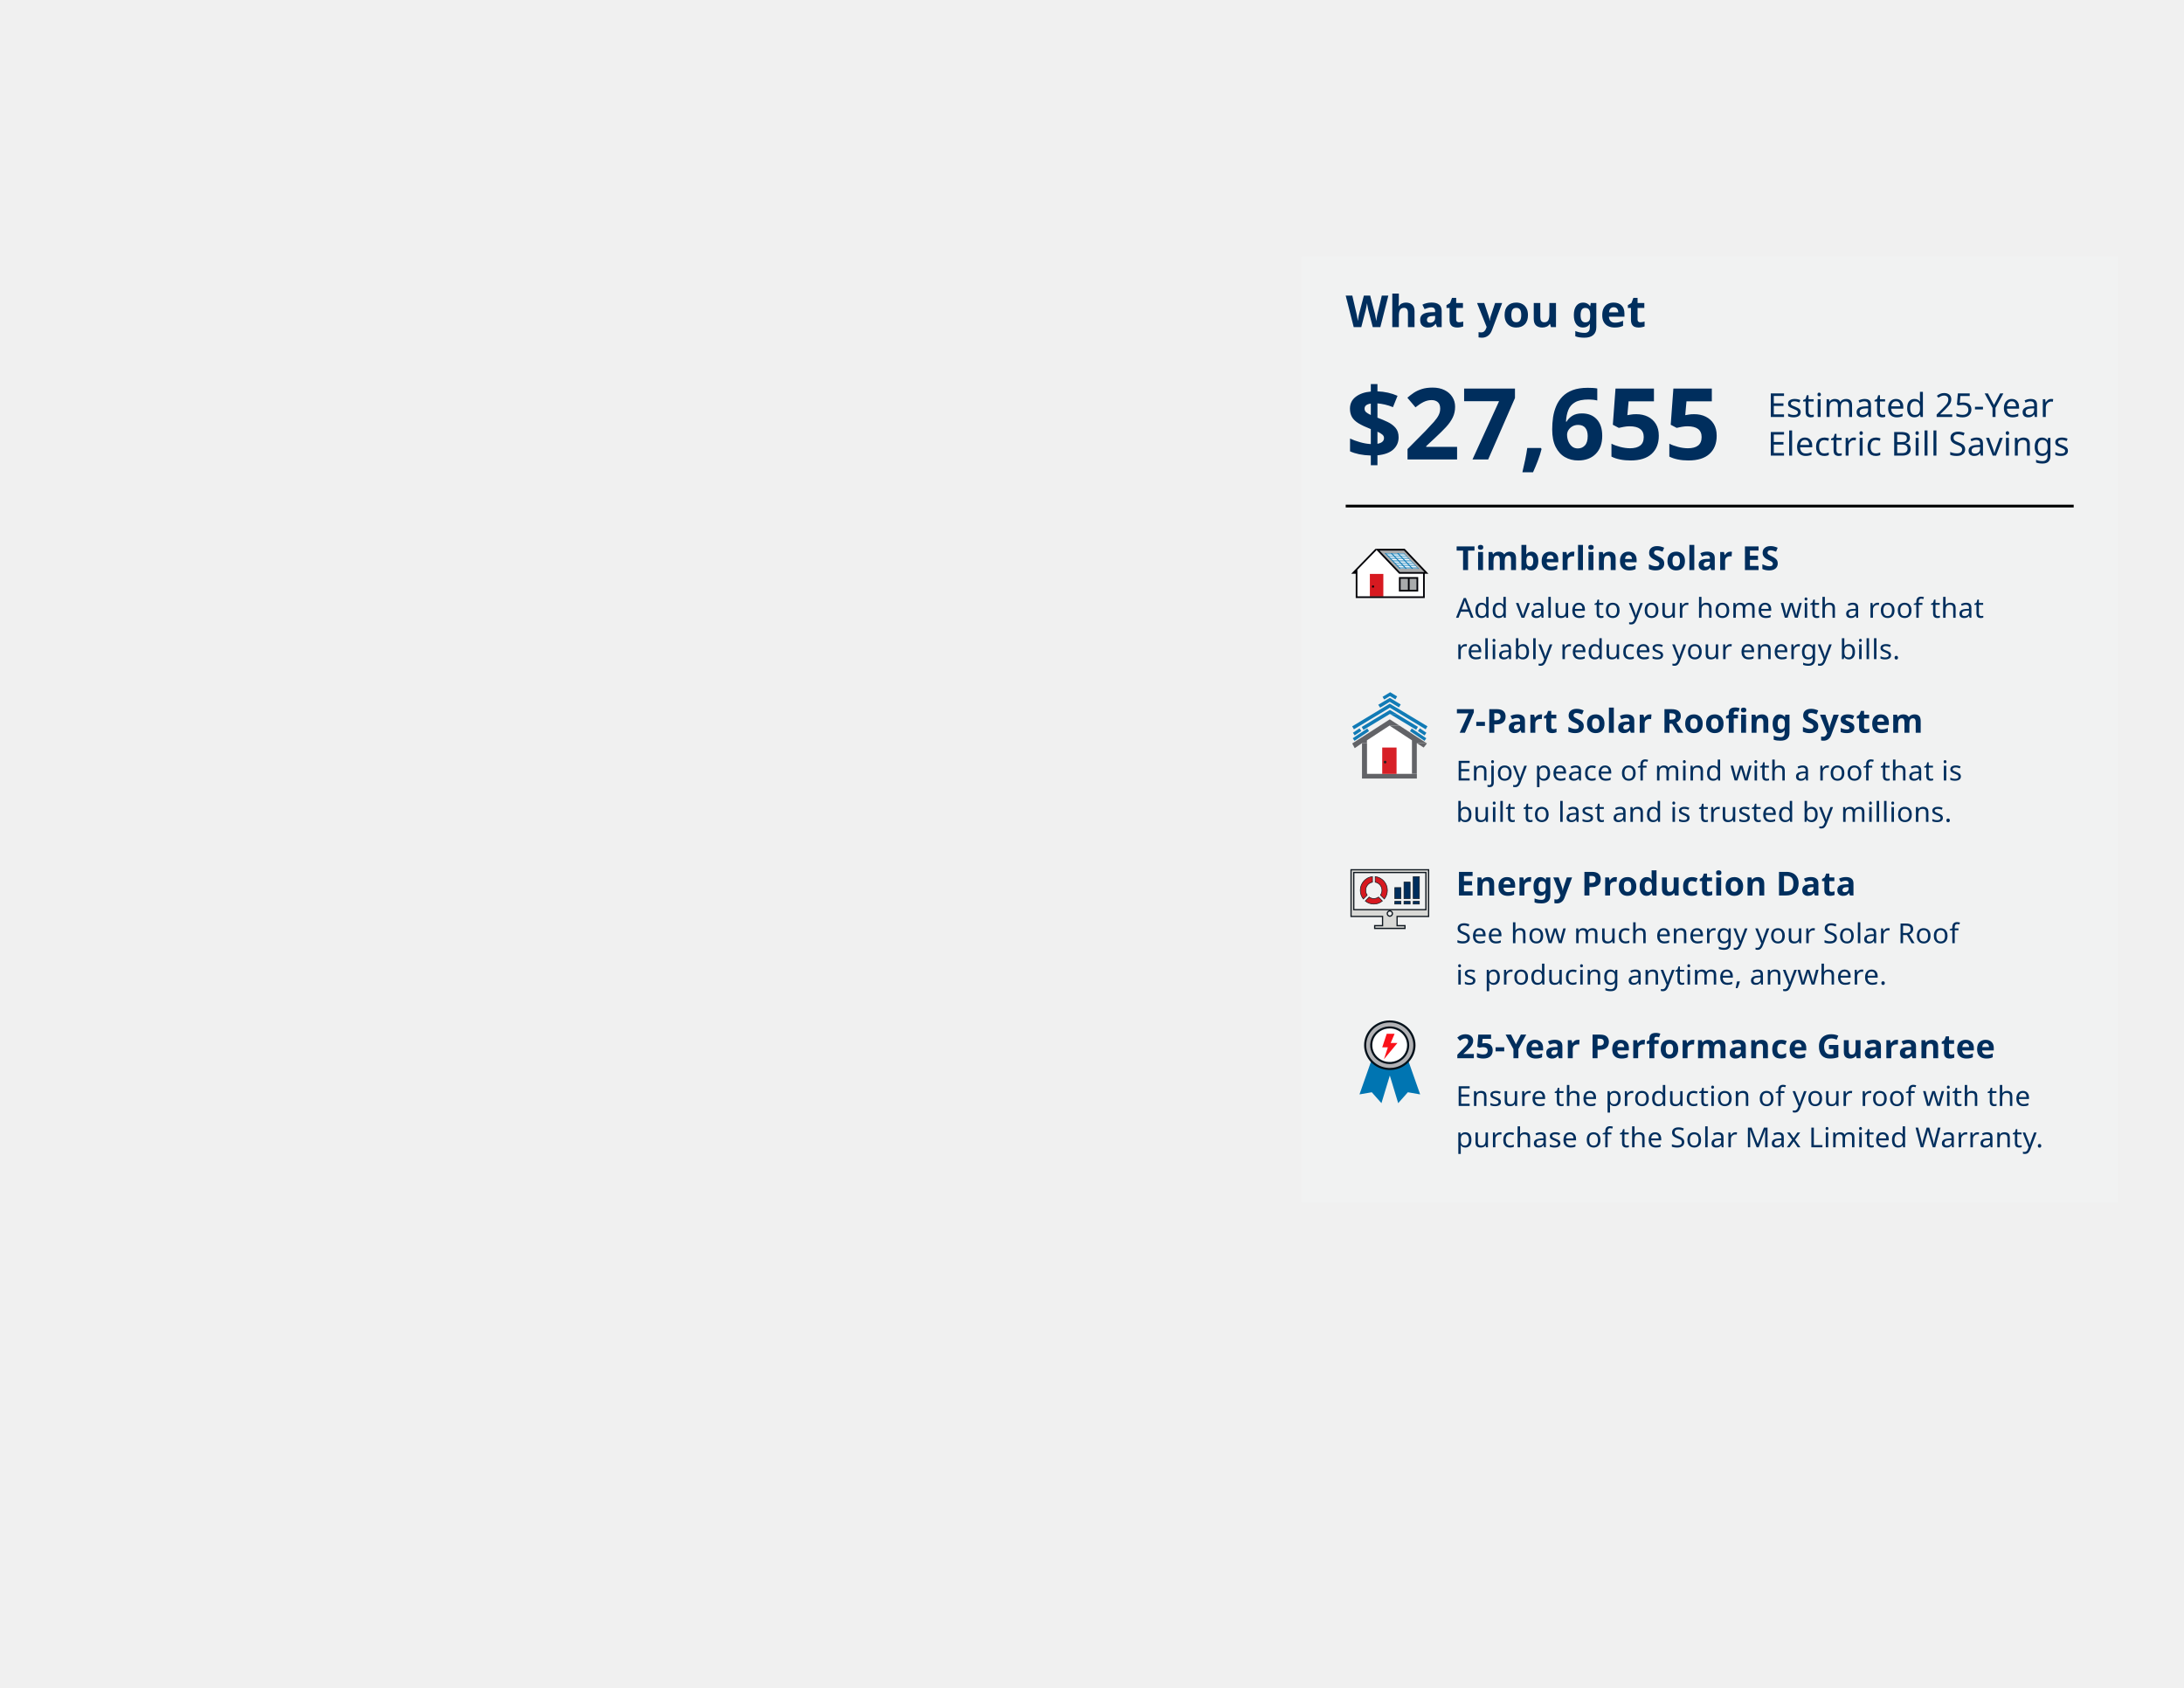
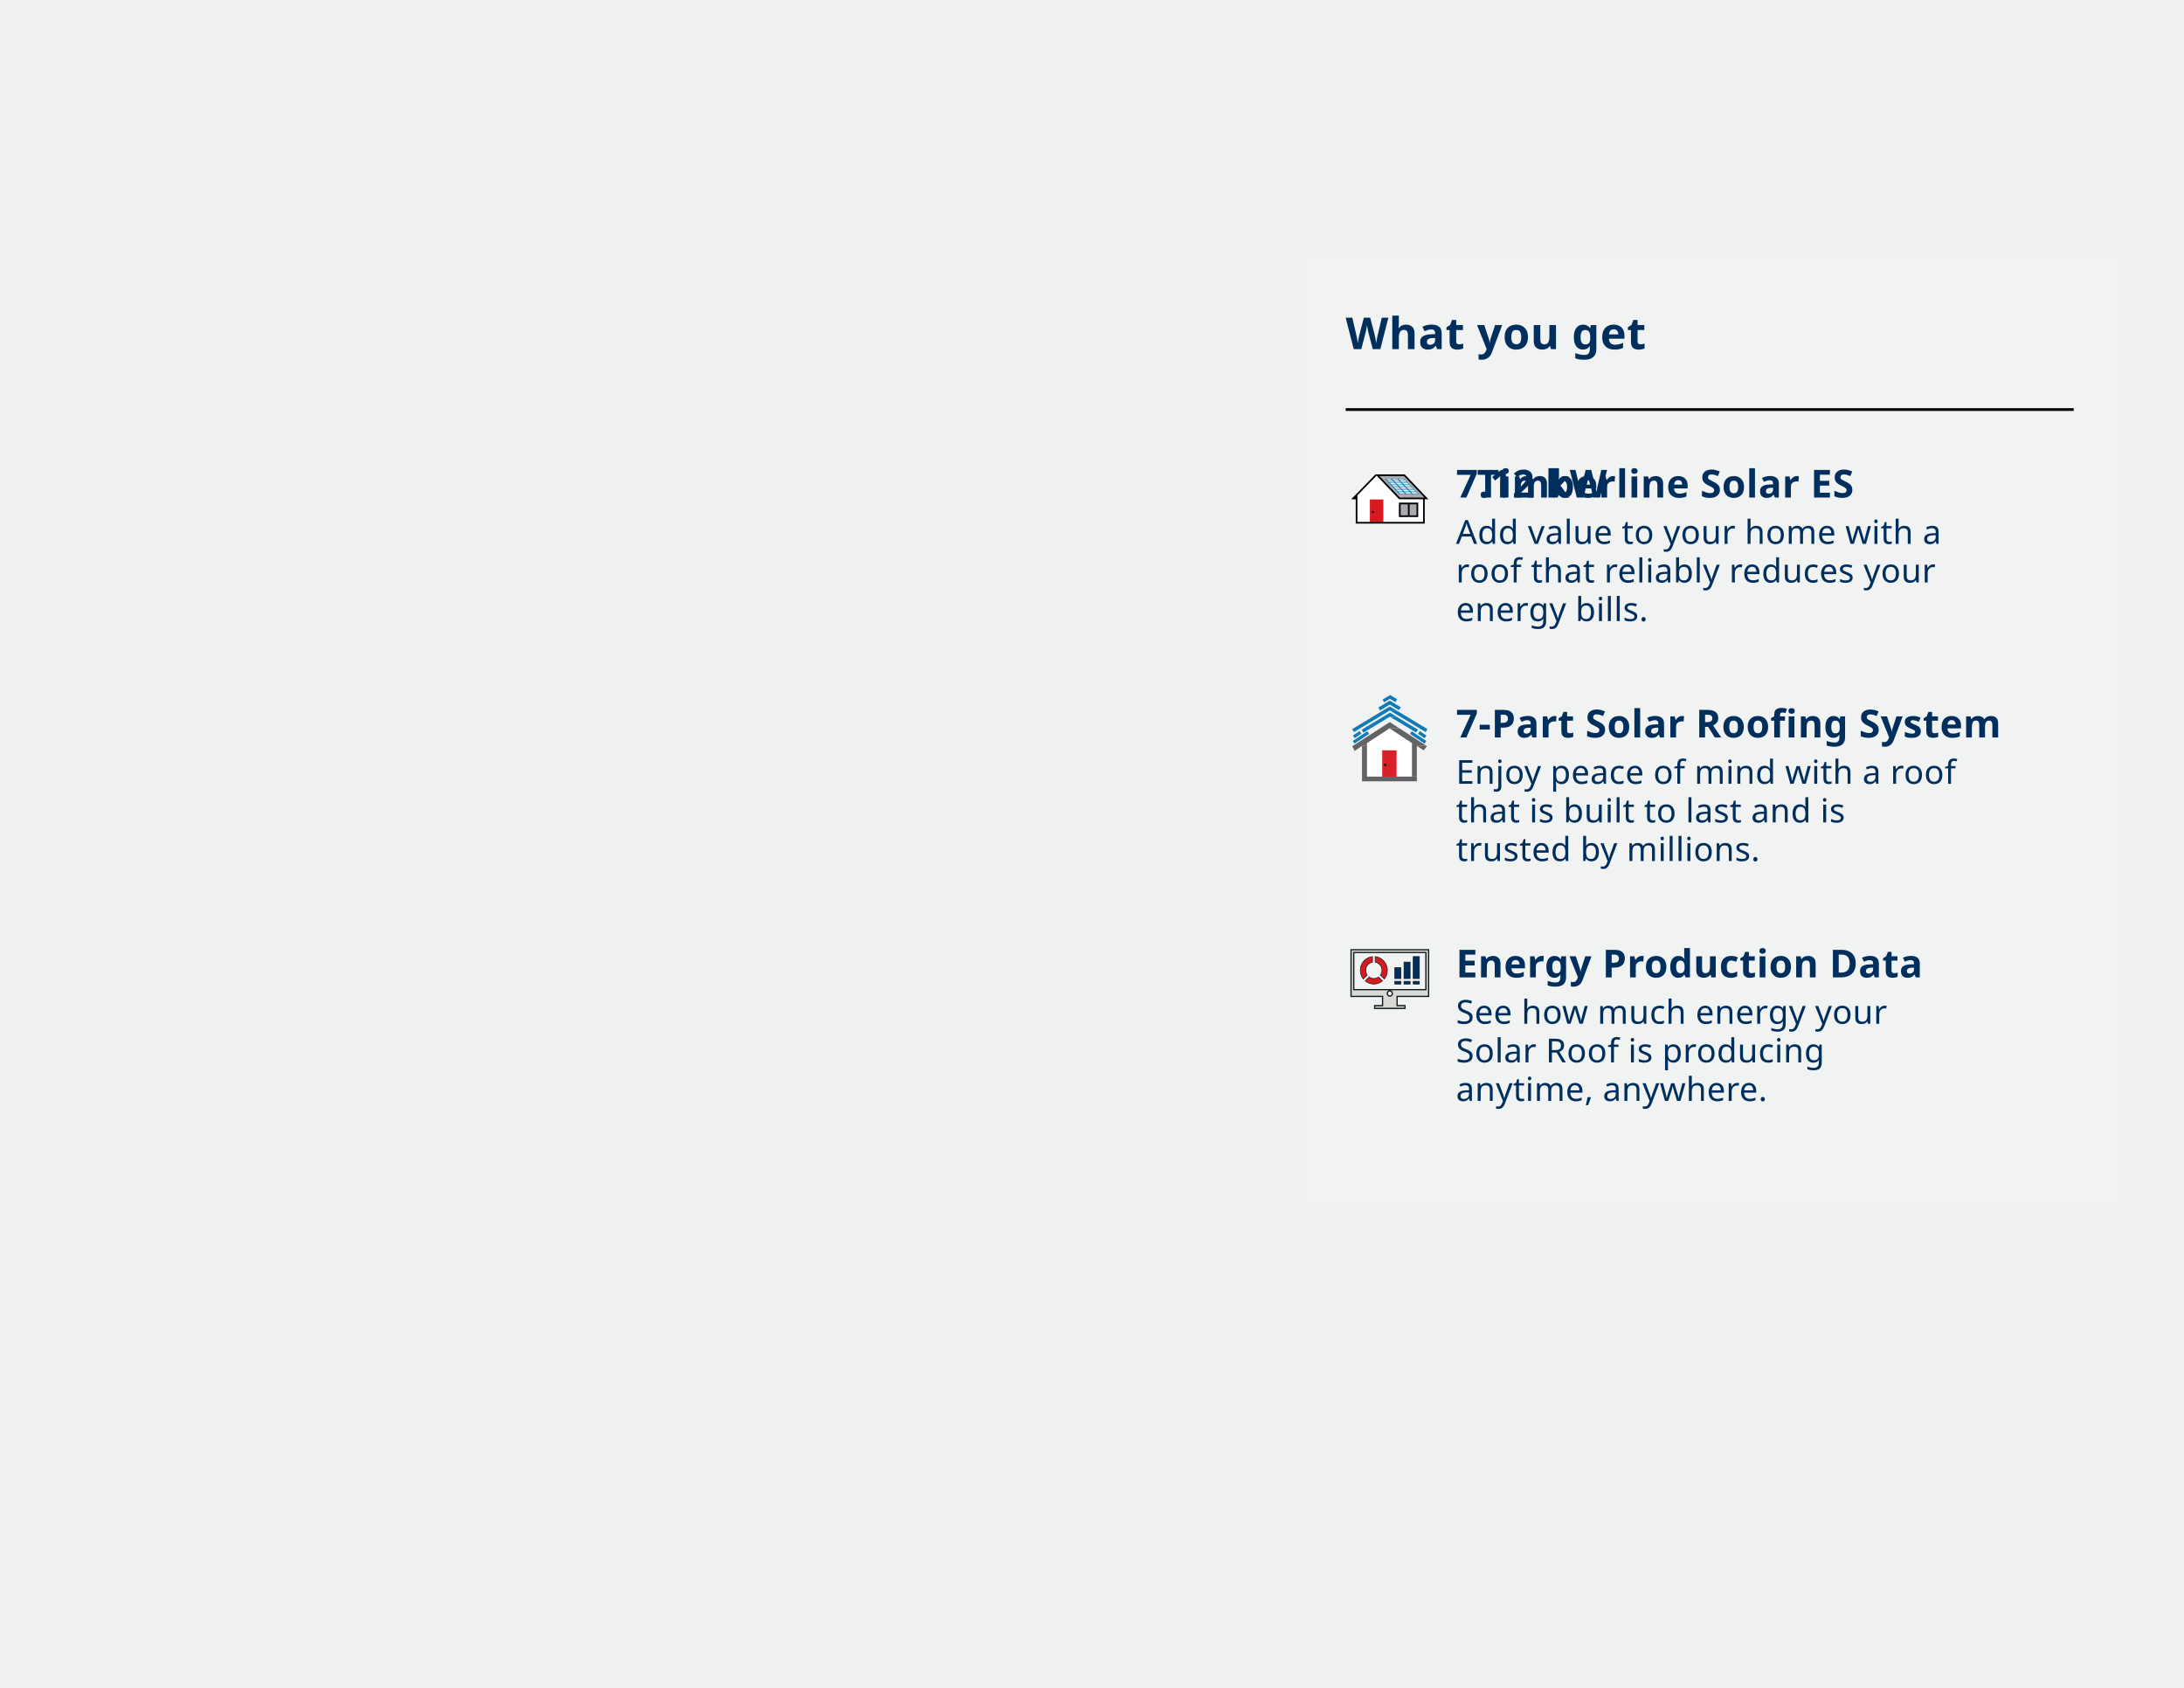
<svg xmlns="http://www.w3.org/2000/svg" width="792" height="612" viewBox="0 0 792 612" fill="none">
  <rect width="296" height="343" transform="translate(472 93)" fill="#F1F2F2" />
  <text id="Heading" fill="#002E5D" xml:space="preserve" style="white-space: pre" font-family="Poppins" font-size="16" font-weight="bold" letter-spacing="0.011em">
-     <tspan x="488" y="118.6">What you get</tspan>
+     <tspan x="488" y="126.6">What you get</tspan>
  </text>
  <g id="Content">
    <g id="Savings">
-       <g id="Years Savings">
-         <text id="Token_25YearSavings" fill="#002E5D" xml:space="preserve" style="white-space: pre" font-family="Poppins" font-size="36" font-weight="600" letter-spacing="0.011em">
-           <tspan x="488" y="166.6">$27,655</tspan>
-         </text>
-         <g id="Description">
-           <text id="Estimated 25-Year" fill="#002E5D" xml:space="preserve" style="white-space: pre" font-family="Poppins" font-size="12" letter-spacing="0.011em">
-             <tspan x="641" y="151.2">Estimated 25-Year</tspan>
-           </text>
-           <text id="Electric Bill Savings" fill="#002E5D" xml:space="preserve" style="white-space: pre" font-family="Poppins" font-size="12" letter-spacing="0.011em">
-             <tspan x="641" y="165.2">Electric Bill Savings</tspan>
-           </text>
-         </g>
-       </g>
-       <line id="Divider" x1="488" y1="183.5" x2="752" y2="183.5" stroke="black" />
+       <line id="Divider" x1="488" y1="148.5" x2="752" y2="148.5" stroke="black" />
    </g>
-     <g id="Description_2">
+     <g id="Description" clip-path="url(#clip0_4898_94044)">
      <g id="3">
        <g id="ENERGY_Icon_SolarHouse_FullColor_New">
          <g id="Icon/ medal">
-             <g id="Asset 4 2">
+             <g id="Asset 4 2" clip-path="url(#clip1_4898_94044)">
              <g id="Layer 1">
                <g id="Group">
                  <g id="Group_2">
-                     <path id="Vector" d="M508.129 199.293H499.015L491.945 206.479V216.524H516.365V207.705L508.129 199.293Z" fill="white" />
+                     <path id="Vector" d="M508.129 172.293H499.015L491.945 179.479V189.524H516.365V180.705L508.129 172.293Z" fill="white" />
                    <g id="Group_3">
-                       <path id="Vector_2" d="M507.683 207.736L499.508 199.309L509.207 199.184L517.281 207.789L507.683 207.736Z" fill="#A9ABAC" />
-                       <path id="Vector_3" d="M517.281 207.721H507.512L499.508 199.309H509.277L517.281 207.721Z" stroke="#000006" stroke-width="0.616" stroke-miterlimit="10" />
-                       <path id="Vector_4" d="M501.65 208.102H496.766V216.293H501.65V208.102Z" fill="#D71920" />
-                       <path id="Vector_5" d="M491.943 206.479V207.729H490.727L499.014 199.215L491.943 206.479ZM491.943 206.479V216.54H516.363V207.722" stroke="#000006" stroke-width="0.616" stroke-miterlimit="10" />
-                       <path id="Vector_6" d="M513.986 209.553H507.609V214.165H513.986V209.553Z" fill="#A9ABAC" stroke="#000006" stroke-width="0.616" stroke-miterlimit="10" />
-                       <path id="Vector_7" d="M510.867 209.416V214.165" stroke="#000006" stroke-width="0.616" stroke-miterlimit="10" />
+                       <path id="Vector_2" d="M507.683 180.736L499.508 172.309L509.207 172.184L517.281 180.789L507.683 180.736Z" fill="#A9ABAC" />
+                       <path id="Vector_3" d="M517.281 180.721H507.512L499.508 172.309H509.277L517.281 180.721Z" stroke="#000006" stroke-width="0.616" stroke-miterlimit="10" />
+                       <path id="Vector_4" d="M501.65 181.102H496.766V189.293H501.65V181.102Z" fill="#D71920" />
+                       <path id="Vector_5" d="M491.943 179.479V180.729H490.727L499.014 172.215L491.943 179.479ZM491.943 179.479V189.54H516.363V180.722" stroke="#000006" stroke-width="0.616" stroke-miterlimit="10" />
+                       <path id="Vector_6" d="M513.986 182.553H507.609V187.165H513.986V182.553Z" fill="#A9ABAC" stroke="#000006" stroke-width="0.616" stroke-miterlimit="10" />
+                       <path id="Vector_7" d="M510.867 182.416V187.165" stroke="#000006" stroke-width="0.616" stroke-miterlimit="10" />
                    </g>
-                     <path id="Vector_8" d="M490.984 207.464L491.709 206.74H491.945V207.728L490.984 207.788V207.464Z" fill="#000006" />
-                   </g>
-                   <path id="Vector_9" d="M498.254 212.332H497.562V213.024H498.254V212.332Z" fill="#000006" />
+                     <path id="Vector_8" d="M490.984 180.464L491.709 179.74H491.945V180.728L490.984 180.788V180.464Z" fill="#000006" />
+                   </g>
+                   <path id="Vector_9" d="M498.254 185.332H497.562V186.024H498.254V185.332Z" fill="#000006" />
                </g>
                <g id="Group_4">
-                   <path id="Vector_10" d="M514.232 206.088L507.617 206.172L502.312 200.632L509.042 200.625L514.232 206.088Z" fill="white" />
-                   <path id="Vector_11" d="M504.695 203.148H511.53" stroke="#0F7BB6" stroke-width="0.176" stroke-miterlimit="10" />
-                   <path id="Vector_12" d="M504.219 202.645H511.023" stroke="#0F7BB6" stroke-width="0.176" stroke-miterlimit="10" />
-                   <path id="Vector_13" d="M503.734 202.139H510.543" stroke="#0F7BB6" stroke-width="0.176" stroke-miterlimit="10" />
-                   <path id="Vector_14" d="M503.258 201.635H510.07" stroke="#0F7BB6" stroke-width="0.176" stroke-miterlimit="10" />
-                   <path id="Vector_15" d="M502.781 201.131H509.599" stroke="#0F7BB6" stroke-width="0.176" stroke-miterlimit="10" />
-                   <path id="Vector_16" d="M506.234 204.66H512.946" stroke="#0F7BB6" stroke-width="0.176" stroke-miterlimit="10" />
-                   <path id="Vector_17" d="M505.75 204.156H512.442" stroke="#0F7BB6" stroke-width="0.176" stroke-miterlimit="10" />
-                   <path id="Vector_18" d="M507.188 206.172H514.516" stroke="#0F7BB6" stroke-width="0.176" stroke-miterlimit="10" />
-                   <path id="Vector_19" d="M507.188 205.668H513.926" stroke="#0F7BB6" stroke-width="0.176" stroke-miterlimit="10" />
-                   <path id="Vector_20" d="M506.711 205.164H513.43" stroke="#0F7BB6" stroke-width="0.176" stroke-miterlimit="10" />
-                   <path id="Vector_21" d="M505.273 203.652H511.971" stroke="#0F7BB6" stroke-width="0.176" stroke-miterlimit="10" />
-                   <path id="Vector_22" d="M506.812 200.52L512.255 206.247" stroke="#0F7BB6" stroke-width="0.352" stroke-miterlimit="10" />
-                   <path id="Vector_23" d="M509.102 200.605L514.52 206.309" stroke="#0F7BB6" stroke-width="0.176" stroke-miterlimit="10" />
-                   <path id="Vector_24" d="M504.508 200.52L509.95 206.247" stroke="#0F7BB6" stroke-width="0.352" stroke-miterlimit="10" />
-                   <path id="Vector_25" d="M502.312 200.549L507.725 206.245" stroke="#0F7BB6" stroke-width="0.352" stroke-miterlimit="10" />
-                   <path id="Vector_26" d="M501.977 200.611H509.371" stroke="#0F7BB6" stroke-width="0.176" stroke-miterlimit="10" />
-                   <path id="Vector_27" d="M507.227 206.328H514.64" stroke="#A9ABAC" stroke-width="0.176" stroke-miterlimit="10" />
-                   <path id="Vector_28" d="M501.797 200.416H509.452" stroke="#A9ABAC" stroke-width="0.264" stroke-miterlimit="10" />
-                   <path id="Vector_29" d="M509.109 200.389L514.704 206.277" stroke="#A9ABAC" stroke-width="0.176" stroke-miterlimit="10" />
-                   <path id="Vector_30" d="M501.586 200.301L507.569 206.587" stroke="#A9ABAC" stroke-width="0.352" stroke-miterlimit="10" />
+                   <path id="Vector_10" d="M514.232 179.088L507.617 179.172L502.312 173.632L509.042 173.625L514.232 179.088Z" fill="white" />
+                   <path id="Vector_11" d="M504.695 176.148H511.53" stroke="#0F7BB6" stroke-width="0.176" stroke-miterlimit="10" />
+                   <path id="Vector_12" d="M504.219 175.645H511.023" stroke="#0F7BB6" stroke-width="0.176" stroke-miterlimit="10" />
+                   <path id="Vector_13" d="M503.734 175.139H510.543" stroke="#0F7BB6" stroke-width="0.176" stroke-miterlimit="10" />
+                   <path id="Vector_14" d="M503.258 174.635H510.07" stroke="#0F7BB6" stroke-width="0.176" stroke-miterlimit="10" />
+                   <path id="Vector_15" d="M502.781 174.131H509.599" stroke="#0F7BB6" stroke-width="0.176" stroke-miterlimit="10" />
+                   <path id="Vector_16" d="M506.234 177.66H512.946" stroke="#0F7BB6" stroke-width="0.176" stroke-miterlimit="10" />
+                   <path id="Vector_17" d="M505.75 177.156H512.442" stroke="#0F7BB6" stroke-width="0.176" stroke-miterlimit="10" />
+                   <path id="Vector_18" d="M507.188 179.172H514.516" stroke="#0F7BB6" stroke-width="0.176" stroke-miterlimit="10" />
+                   <path id="Vector_19" d="M507.188 178.668H513.926" stroke="#0F7BB6" stroke-width="0.176" stroke-miterlimit="10" />
+                   <path id="Vector_20" d="M506.711 178.164H513.43" stroke="#0F7BB6" stroke-width="0.176" stroke-miterlimit="10" />
+                   <path id="Vector_21" d="M505.273 176.652H511.971" stroke="#0F7BB6" stroke-width="0.176" stroke-miterlimit="10" />
+                   <path id="Vector_22" d="M506.812 173.52L512.255 179.247" stroke="#0F7BB6" stroke-width="0.352" stroke-miterlimit="10" />
+                   <path id="Vector_23" d="M509.102 173.605L514.52 179.309" stroke="#0F7BB6" stroke-width="0.176" stroke-miterlimit="10" />
+                   <path id="Vector_24" d="M504.508 173.52L509.95 179.247" stroke="#0F7BB6" stroke-width="0.352" stroke-miterlimit="10" />
+                   <path id="Vector_25" d="M502.312 173.549L507.725 179.245" stroke="#0F7BB6" stroke-width="0.352" stroke-miterlimit="10" />
+                   <path id="Vector_26" d="M501.977 173.611H509.371" stroke="#0F7BB6" stroke-width="0.176" stroke-miterlimit="10" />
+                   <path id="Vector_27" d="M507.227 179.328H514.64" stroke="#A9ABAC" stroke-width="0.176" stroke-miterlimit="10" />
+                   <path id="Vector_28" d="M501.797 173.416H509.452" stroke="#A9ABAC" stroke-width="0.264" stroke-miterlimit="10" />
+                   <path id="Vector_29" d="M509.109 173.389L514.704 179.277" stroke="#A9ABAC" stroke-width="0.176" stroke-miterlimit="10" />
+                   <path id="Vector_30" d="M501.586 173.301L507.569 179.587" stroke="#A9ABAC" stroke-width="0.352" stroke-miterlimit="10" />
                </g>
              </g>
            </g>
          </g>
        </g>
        <g id="Built-In Energy Shingles">
          <g id="Energy shingles">
-             <text id="Token_SystemSize" fill="#002E5D" xml:space="preserve" style="white-space: pre" font-family="Poppins" font-size="12" font-weight="600" letter-spacing="0.011em">
-               <tspan x="528" y="206.7" />
-             </text>
-             <text id="systemSizeText" fill="#002E5D" xml:space="preserve" style="white-space: pre" font-family="Poppins" font-size="12" font-weight="600" letter-spacing="0.011em">
-               <tspan x="528" y="206.7">Timberline Solar ES</tspan>
-             </text>
-             <text fill="#002E5D" xml:space="preserve" style="white-space: pre" font-family="Poppins" font-size="10" letter-spacing="0.011em">
-               <tspan x="528" y="224">Add value to your home with a roof that </tspan>
-               <tspan x="528" y="239">reliably reduces your energy bills.</tspan>
+             <text id="Token_SystemSize" fill="#002E5D" xml:space="preserve" style="white-space: pre" font-family="Poppins" font-size="14" font-weight="600" letter-spacing="0.011em">
+               <tspan x="528" y="180.4">7.12 kW</tspan>
+             </text>
+             <text id="systemSizeText" fill="#002E5D" xml:space="preserve" style="white-space: pre" font-family="Poppins" font-size="14" font-weight="600" letter-spacing="0.011em">
+               <tspan x="528" y="180.4">  Timberline Solar ES</tspan>
+             </text>
+             <text id="Add value to your home with a roof that reliably reduces your energy bills." fill="#002E5D" xml:space="preserve" style="white-space: pre" font-family="Poppins" font-size="12" letter-spacing="0.011em">
+               <tspan x="528" y="197.2">Add value to your home with a </tspan>
+               <tspan x="528" y="211.2">roof that reliably reduces your </tspan>
+               <tspan x="528" y="225.2">energy bills.</tspan>
            </text>
          </g>
        </g>
      </g>
      <g id="7-part">
        <g id="House Icon_ New">
          <g id="Layer 1_2">
-             <path id="Vector_31" d="M503.196 262.394L494.367 268.298V281.286H513.084V268.761" fill="white" />
+             <path id="Vector_31" d="M503.196 263.395L494.367 269.299V282.287H513.084V269.762" fill="white" />
            <g id="Clip path group">
-               <mask id="mask0_4443_17558" style="mask-type:luminance" maskUnits="userSpaceOnUse" x="493" y="268" width="22" height="15">
+               <mask id="mask0_4898_94044" style="mask-type:luminance" maskUnits="userSpaceOnUse" x="493" y="269" width="22" height="16">
                <g id="clippath">
-                   <path id="Vector_32" d="M514.516 268.765H493.219V283H514.516V268.765Z" fill="white" />
-                 </g>
-               </mask>
-               <g mask="url(#mask0_4443_17558)">
+                   <path id="Vector_32" d="M514.512 269.766H493.215V284.001H514.512V269.766Z" fill="white" />
+                 </g>
+               </mask>
+               <g mask="url(#mask0_4898_94044)">
                <g id="Group_5">
-                   <path id="Vector_33" d="M495.73 269.468H493.914V282.294H513.809V280.59H495.73V269.468Z" fill="#626367" />
+                   <path id="Vector_33" d="M495.73 270.469H493.914V283.295H513.809V281.591H495.73V270.469Z" fill="#626367" />
                </g>
              </g>
            </g>
            <g id="Clip path group_2">
-               <mask id="mask1_4443_17558" style="mask-type:luminance" maskUnits="userSpaceOnUse" x="503" y="262" width="16" height="20">
+               <mask id="mask1_4898_94044" style="mask-type:luminance" maskUnits="userSpaceOnUse" x="503" y="263" width="16" height="20">
                <g id="clippath-1">
-                   <path id="Vector_34" d="M518.034 262.399H503.195V281.291H518.034V262.399Z" fill="white" />
-                 </g>
-               </mask>
-               <g mask="url(#mask1_4443_17558)">
+                   <path id="Vector_34" d="M518.038 263.4H503.199V282.292H518.038V263.4Z" fill="white" />
+                 </g>
+               </mask>
+               <g mask="url(#mask1_4898_94044)">
                <g id="Group_6">
-                   <path id="Vector_35" d="M507.495 263.1H503.891L512.025 268.443V280.589H513.785V269.467H517.327L507.495 263.1Z" fill="#626367" />
+                   <path id="Vector_35" d="M507.503 264.102H503.898L512.033 269.445V281.591H513.793V270.469H517.335L507.503 264.102Z" fill="#626367" />
                </g>
              </g>
            </g>
            <g id="Clip path group_3">
-               <mask id="mask2_4443_17558" style="mask-type:luminance" maskUnits="userSpaceOnUse" x="489" y="260" width="20" height="12">
+               <mask id="mask2_4898_94044" style="mask-type:luminance" maskUnits="userSpaceOnUse" x="489" y="261" width="20" height="12">
                <g id="clippath-2">
-                   <path id="Vector_36" d="M508.199 260.124H489.672V271.982H508.199V260.124Z" fill="white" />
-                 </g>
-               </mask>
-               <g mask="url(#mask2_4443_17558)">
+                   <path id="Vector_36" d="M508.199 261.125H489.672V272.983H508.199V261.125Z" fill="white" />
+                 </g>
+               </mask>
+               <g mask="url(#mask2_4898_94044)">
                <g id="Group_7">
-                   <path id="Vector_37" d="M503.979 260.827L490.367 269.579L491.272 271.283L493.888 269.467H495.704V268.443L503.888 263.099H507.492L503.979 260.827Z" fill="#626367" />
+                   <path id="Vector_37" d="M503.983 261.828L490.371 270.58L491.276 272.284L493.891 270.468H495.708V269.444L503.891 264.1H507.496L503.983 261.828Z" fill="#626367" />
                </g>
              </g>
            </g>
            <g id="Clip path group_4">
-               <mask id="mask3_4443_17558" style="mask-type:luminance" maskUnits="userSpaceOnUse" x="513" y="268" width="6" height="4">
+               <mask id="mask3_4898_94044" style="mask-type:luminance" maskUnits="userSpaceOnUse" x="513" y="269" width="6" height="4">
                <g id="clippath-3">
-                   <path id="Vector_38" d="M518.162 268.765H513.078V271.759H518.162V268.765Z" fill="white" />
-                 </g>
-               </mask>
-               <g mask="url(#mask3_4443_17558)">
+                   <path id="Vector_38" d="M518.162 269.766H513.078V272.76H518.162V269.766Z" fill="white" />
+                 </g>
+               </mask>
+               <g mask="url(#mask3_4898_94044)">
                <g id="Group_8">
-                   <path id="Vector_39" d="M517.33 269.468H513.789L516.286 271.06L517.464 269.552L517.33 269.468Z" fill="#626367" />
+                   <path id="Vector_39" d="M517.33 270.469H513.789L516.286 272.061L517.464 270.553L517.33 270.469Z" fill="#626367" />
                </g>
              </g>
            </g>
            <g id="Clip path group_5">
-               <mask id="mask4_4443_17558" style="mask-type:luminance" maskUnits="userSpaceOnUse" x="489" y="263" width="9" height="7">
+               <mask id="mask4_4898_94044" style="mask-type:luminance" maskUnits="userSpaceOnUse" x="489" y="264" width="9" height="7">
                <g id="clippath-4">
-                   <path id="Vector_40" d="M497.181 263.445H489.859V269.329H497.181V263.445Z" fill="white" />
-                 </g>
-               </mask>
-               <g mask="url(#mask4_4443_17558)">
+                   <path id="Vector_40" d="M497.181 264.445H489.859V270.329H497.181V264.445Z" fill="white" />
+                 </g>
+               </mask>
+               <g mask="url(#mask4_4898_94044)">
                <g id="Group_9">
-                   <path id="Vector_41" d="M495.834 264.142L490.555 267.677L491.191 268.627L496.47 265.092L495.834 264.142Z" fill="#117BB6" />
+                   <path id="Vector_41" d="M495.838 265.143L490.559 268.678L491.194 269.628L496.474 266.093L495.838 265.143Z" fill="#117BB6" />
                </g>
              </g>
            </g>
            <g id="Clip path group_6">
-               <mask id="mask5_4443_17558" style="mask-type:luminance" maskUnits="userSpaceOnUse" x="510" y="263" width="8" height="7">
+               <mask id="mask5_4898_94044" style="mask-type:luminance" maskUnits="userSpaceOnUse" x="510" y="264" width="8" height="7">
                <g id="clippath-5">
-                   <path id="Vector_42" d="M517.931 263.445H510.609V269.329H517.931V263.445Z" fill="white" />
-                 </g>
-               </mask>
-               <g mask="url(#mask5_4443_17558)">
+                   <path id="Vector_42" d="M517.931 264.445H510.609V270.329H517.931V264.445Z" fill="white" />
+                 </g>
+               </mask>
+               <g mask="url(#mask5_4898_94044)">
                <g id="Group_10">
-                   <path id="Vector_43" d="M511.948 264.147L511.312 265.097L516.593 268.63L517.228 267.68L511.948 264.147Z" fill="#117BB6" />
+                   <path id="Vector_43" d="M511.952 265.146L511.316 266.096L516.597 269.629L517.232 268.679L511.952 265.146Z" fill="#117BB6" />
                </g>
              </g>
            </g>
            <g id="Clip path group_7">
-               <mask id="mask6_4443_17558" style="mask-type:luminance" maskUnits="userSpaceOnUse" x="489" y="263" width="6" height="5">
+               <mask id="mask6_4898_94044" style="mask-type:luminance" maskUnits="userSpaceOnUse" x="489" y="264" width="6" height="5">
                <g id="clippath-6">
-                   <path id="Vector_44" d="M494.352 263.379H489.906V267.341H494.352V263.379Z" fill="white" />
-                 </g>
-               </mask>
-               <g mask="url(#mask6_4443_17558)">
+                   <path id="Vector_44" d="M494.352 264.379H489.906V268.341H494.352V264.379Z" fill="white" />
+                 </g>
+               </mask>
+               <g mask="url(#mask6_4898_94044)">
                <g id="Group_11">
-                   <path id="Vector_45" d="M493.024 264.082L490.617 265.693L491.253 266.643L493.66 265.032L493.024 264.082Z" fill="#117BB6" />
+                   <path id="Vector_45" d="M493.024 265.082L490.617 266.693L491.253 267.643L493.66 266.032L493.024 265.082Z" fill="#117BB6" />
                </g>
              </g>
            </g>
            <g id="Clip path group_8">
-               <mask id="mask7_4443_17558" style="mask-type:luminance" maskUnits="userSpaceOnUse" x="513" y="263" width="5" height="5">
+               <mask id="mask7_4898_94044" style="mask-type:luminance" maskUnits="userSpaceOnUse" x="513" y="264" width="5" height="5">
                <g id="clippath-7">
-                   <path id="Vector_46" d="M517.982 263.379H513.508V267.383H517.982V263.379Z" fill="white" />
-                 </g>
-               </mask>
-               <g mask="url(#mask7_4443_17558)">
+                   <path id="Vector_46" d="M517.982 264.379H513.508V268.383H517.982V264.379Z" fill="white" />
+                 </g>
+               </mask>
+               <g mask="url(#mask7_4898_94044)">
                <g id="Group_12">
-                   <path id="Vector_47" d="M514.867 264.079L514.203 265.069L516.609 266.681L517.273 265.691L514.867 264.079Z" fill="#117BB6" />
+                   <path id="Vector_47" d="M514.871 265.08L514.207 266.07L516.613 267.682L517.277 266.692L514.871 265.08Z" fill="#117BB6" />
                </g>
              </g>
            </g>
            <g id="Clip path group_9">
-               <mask id="mask8_4443_17558" style="mask-type:luminance" maskUnits="userSpaceOnUse" x="489" y="254" width="19" height="12">
+               <mask id="mask8_4898_94044" style="mask-type:luminance" maskUnits="userSpaceOnUse" x="489" y="255" width="19" height="12">
                <g id="clippath-8">
-                   <path id="Vector_48" d="M507.124 254.441H489.648V265.143H507.124V254.441Z" fill="white" />
-                 </g>
-               </mask>
-               <g mask="url(#mask8_4443_17558)">
+                   <path id="Vector_48" d="M507.124 255.443H489.648V266.145H507.124V255.443Z" fill="white" />
+                 </g>
+               </mask>
+               <g mask="url(#mask8_4898_94044)">
                <g id="Group_13">
-                   <path id="Vector_49" d="M504.011 255.159H503.99L503.983 255.145L490.344 263.37L490.989 264.443L503.99 256.61H506.417L504.011 255.159Z" fill="#117BB6" />
+                   <path id="Vector_49" d="M504.015 256.161H503.994L503.987 256.146L490.348 264.372L490.993 265.445L503.994 257.612H506.421L504.015 256.161Z" fill="#117BB6" />
                </g>
              </g>
            </g>
            <g id="Clip path group_10">
-               <mask id="mask9_4443_17558" style="mask-type:luminance" maskUnits="userSpaceOnUse" x="503" y="255" width="16" height="11">
+               <mask id="mask9_4898_94044" style="mask-type:luminance" maskUnits="userSpaceOnUse" x="503" y="256" width="16" height="11">
                <g id="clippath-9">
-                   <path id="Vector_50" d="M518.354 255.903H503.305V265.146H518.354V255.903Z" fill="white" />
-                 </g>
-               </mask>
-               <g mask="url(#mask9_4443_17558)">
+                   <path id="Vector_50" d="M518.35 256.904H503.301V266.147H518.35V256.904Z" fill="white" />
+                 </g>
+               </mask>
+               <g mask="url(#mask9_4898_94044)">
                <g id="Group_14">
-                   <path id="Vector_51" d="M506.434 256.606H504.008L517.002 264.44L517.654 263.367L506.434 256.606Z" fill="#117BB6" />
+                   <path id="Vector_51" d="M506.434 257.607H504.008L517.002 265.441L517.654 264.368L506.434 257.607Z" fill="#117BB6" />
                </g>
              </g>
            </g>
            <g id="Group_15">
              <g id="Clip path group_11">
-                 <mask id="mask10_4443_17558" style="mask-type:luminance" maskUnits="userSpaceOnUse" x="493" y="256" width="15" height="10">
+                 <mask id="mask10_4898_94044" style="mask-type:luminance" maskUnits="userSpaceOnUse" x="493" y="257" width="15" height="10">
                  <g id="clippath-10">
-                     <path id="Vector_52" d="M507.169 256.704H493.102V265.351H507.169V256.704Z" fill="white" />
+                     <path id="Vector_52" d="M507.169 257.705H493.102V266.352H507.169V257.705Z" fill="white" />
                  </g>
                </mask>
-                 <g mask="url(#mask10_4443_17558)">
+                 <g mask="url(#mask10_4898_94044)">
                  <g id="Group_16">
-                     <path id="Vector_53" d="M504.056 257.417H504.035L504.028 257.41L493.797 263.581L494.442 264.654L504.035 258.869H506.462L504.056 257.417Z" fill="#117BB6" />
+                     <path id="Vector_53" d="M504.06 258.417H504.039L504.032 258.41L493.801 264.581L494.446 265.654L504.039 259.869H506.466L504.06 258.417Z" fill="#117BB6" />
                  </g>
                </g>
              </g>
              <g id="Clip path group_12">
-                 <mask id="mask11_4443_17558" style="mask-type:luminance" maskUnits="userSpaceOnUse" x="503" y="258" width="12" height="8">
+                 <mask id="mask11_4898_94044" style="mask-type:luminance" maskUnits="userSpaceOnUse" x="503" y="259" width="12" height="8">
                  <g id="clippath-11">
-                     <path id="Vector_54" d="M514.904 258.166H503.305V265.333H514.904V258.166Z" fill="white" />
+                     <path id="Vector_54" d="M514.9 259.166H503.301V266.333H514.9V259.166Z" fill="white" />
                  </g>
                </mask>
-                 <g mask="url(#mask11_4443_17558)">
+                 <g mask="url(#mask11_4898_94044)">
                  <g id="Group_17">
-                     <path id="Vector_55" d="M506.434 258.866H504.008L513.559 264.624L514.204 263.551L506.434 258.866Z" fill="#117BB6" />
-                   </g>
-                 </g>
-               </g>
-             </g>
-             <path id="Vector_56" d="M506.662 252.521L504.13 250.999L501.367 252.661L501.956 253.643L504.039 252.388L506.024 253.587L506.662 252.521Z" fill="#117BB6" />
-             <path id="Vector_57" d="M504.005 253.038L507.96 255.429L507.301 256.495L503.984 254.49L500.492 256.593L499.805 255.542L504.005 253.038Z" fill="#117BB6" />
-             <path id="Vector_58" d="M506.446 271.055H501.242V280.62H506.446V271.055Z" fill="#D72027" />
-             <path id="Vector_59" d="M502.296 276.821C502.567 276.821 502.786 276.601 502.786 276.33C502.786 276.059 502.567 275.839 502.296 275.839C502.024 275.839 501.805 276.059 501.805 276.33C501.805 276.601 502.024 276.821 502.296 276.821Z" fill="#231F20" />
+                     <path id="Vector_55" d="M506.434 259.867H504.008L513.559 265.625L514.204 264.552L506.434 259.867Z" fill="#117BB6" />
+                   </g>
+                 </g>
+               </g>
+             </g>
+             <path id="Vector_56" d="M506.658 253.522L504.126 252L501.363 253.662L501.952 254.644L504.035 253.388L506.02 254.588L506.658 253.522Z" fill="#117BB6" />
+             <path id="Vector_57" d="M504.005 254.039L507.96 256.43L507.301 257.496L503.984 255.491L500.492 257.594L499.805 256.543L504.005 254.039Z" fill="#117BB6" />
+             <path id="Vector_58" d="M506.446 272.057H501.242V281.622H506.446V272.057Z" fill="#D72027" />
+             <path id="Vector_59" d="M502.296 277.822C502.567 277.822 502.786 277.602 502.786 277.331C502.786 277.06 502.567 276.84 502.296 276.84C502.024 276.84 501.805 277.06 501.805 277.331C501.805 277.602 502.024 277.822 502.296 277.822Z" fill="#231F20" />
          </g>
        </g>
        <g id="Roofing System">
          <g id="Content_2">
-             <text id="7-Part Solar Roofing System" fill="#002E5D" xml:space="preserve" style="white-space: pre" font-family="Poppins" font-size="12" font-weight="600" letter-spacing="0.011em">
-               <tspan x="528" y="265.7">7-Part Solar Roofing System</tspan>
-             </text>
-             <text id="Enjoy peace of mind with a roof that is built to last and is trusted by millions." fill="#002E5D" xml:space="preserve" style="white-space: pre" font-family="Poppins" font-size="10" letter-spacing="0.011em">
-               <tspan x="528" y="283">Enjoy peace of mind with a roof that is </tspan>
-               <tspan x="528" y="298">built to last and is trusted by millions.</tspan>
+             <text id="7-Part Solar Roofing System" fill="#002E5D" xml:space="preserve" style="white-space: pre" font-family="Poppins" font-size="14" font-weight="600" letter-spacing="0.011em">
+               <tspan x="528" y="267.4">7-Part Solar Roofing System</tspan>
+             </text>
+             <text id="Enjoy peace of mind with a roof that is built to last and is trusted by millions." fill="#002E5D" xml:space="preserve" style="white-space: pre" font-family="Poppins" font-size="12" letter-spacing="0.011em">
+               <tspan x="528" y="284.2">Enjoy peace of mind with a roof </tspan>
+               <tspan x="528" y="298.2">that is built to last and is </tspan>
+               <tspan x="528" y="312.2">trusted by millions.</tspan>
            </text>
          </g>
        </g>
      </g>
      <g id="4">
        <g id="Illustration_Monitor">
          <g id="Vector_60">
-             <path d="M493.29 322.821C493.29 320.234 495.228 318.107 497.71 317.857V319.869C496.316 320.107 495.254 321.338 495.254 322.821C495.254 323.467 495.456 324.066 495.799 324.555L494.399 325.978C493.706 325.118 493.29 324.019 493.29 322.821Z" fill="#D71920" />
-             <path d="M496.494 325.26L495.093 326.683C495.94 327.387 497.022 327.809 498.201 327.809C499.38 327.809 500.462 327.387 501.309 326.683L499.908 325.26C499.427 325.609 498.837 325.814 498.201 325.814C497.565 325.814 496.975 325.609 496.494 325.26Z" fill="#D71920" />
-             <path d="M500.603 324.555L502.003 325.978C502.696 325.118 503.112 324.019 503.112 322.821C503.112 320.234 501.174 318.107 498.692 317.857V319.869C500.085 320.107 501.147 321.338 501.147 322.821C501.147 323.467 500.946 324.066 500.603 324.555Z" fill="#D71920" />
-             <path fill-rule="evenodd" clip-rule="evenodd" d="M497.823 317.73V319.966L497.729 319.982C496.389 320.211 495.368 321.394 495.368 322.821C495.368 323.442 495.562 324.018 495.892 324.488L495.947 324.567L494.39 326.149L494.311 326.05C493.602 325.171 493.177 324.046 493.177 322.821C493.177 320.175 495.159 317.999 497.699 317.742L497.823 317.73ZM498.579 317.73L498.703 317.742C501.242 317.999 503.225 320.175 503.225 322.821C503.225 324.046 502.8 325.171 502.091 326.05L502.012 326.149L500.455 324.567L500.51 324.488C500.84 324.018 501.034 323.442 501.034 322.821C501.034 321.394 500.013 320.211 498.673 319.982L498.579 319.966V317.73ZM497.596 317.985C495.233 318.287 493.404 320.337 493.404 322.821C493.404 323.945 493.778 324.981 494.408 325.805L495.652 324.541C495.329 324.049 495.141 323.457 495.141 322.821C495.141 321.314 496.196 320.058 497.596 319.773V317.985ZM498.805 317.985V319.773C500.206 320.058 501.261 321.314 501.261 322.821C501.261 323.457 501.072 324.049 500.749 324.541L501.994 325.805C502.623 324.981 502.998 323.945 502.998 322.821C502.998 320.337 501.169 318.287 498.805 317.985ZM496.481 325.11L496.56 325.167C497.023 325.502 497.589 325.699 498.201 325.699C498.813 325.699 499.379 325.502 499.842 325.167L499.921 325.11L501.477 326.692L501.381 326.772C500.515 327.492 499.407 327.924 498.201 327.924C496.994 327.924 495.887 327.492 495.021 326.772L494.924 326.692L496.481 325.11ZM496.507 325.409L495.263 326.673C496.075 327.313 497.094 327.694 498.201 327.694C499.308 327.694 500.327 327.313 501.139 326.673L499.895 325.409C499.41 325.737 498.827 325.929 498.201 325.929C497.575 325.929 496.992 325.737 496.507 325.409Z" fill="#101820" />
-             <path d="M505.79 321.838H508.022V325.819H505.79V321.838Z" fill="#002E5D" />
-             <path d="M505.79 326.814H508.022V327.809H505.79V326.814Z" fill="#002E5D" />
-             <path d="M509.138 319.847H511.371V325.819H509.138V319.847Z" fill="#002E5D" />
-             <path d="M512.487 317.857H514.719V325.819H512.487V317.857Z" fill="#002E5D" />
-             <path d="M509.138 326.814H511.371V327.809H509.138V326.814Z" fill="#002E5D" />
-             <path d="M512.487 326.814H514.719V327.809H512.487V326.814Z" fill="#002E5D" />
-             <path fill-rule="evenodd" clip-rule="evenodd" d="M512.373 317.742H514.832V325.934H512.373V317.742ZM512.6 317.972V325.704H514.605V317.972H512.6ZM509.025 319.732H511.484V325.934H509.025V319.732ZM509.252 319.962V325.704H511.257V319.962H509.252ZM505.677 321.723H508.136V325.934H505.677V321.723ZM505.904 321.953V325.704H507.909V321.953H505.904ZM505.677 326.699H508.136V327.924H505.677V326.699ZM505.904 326.929V327.694H507.909V326.929H505.904ZM509.025 326.699H511.484V327.924H509.025V326.699ZM509.252 326.929V327.694H511.257V326.929H509.252ZM512.373 326.699H514.832V327.924H512.373V326.699ZM512.6 326.929V327.694H514.605V326.929H512.6Z" fill="#101820" />
-             <path fill-rule="evenodd" clip-rule="evenodd" d="M489.719 315.143H518.29V332.514H506.862V335.409L509.719 335.409V336.857H498.29V335.409L501.147 335.409V332.514H489.719V315.143ZM491.147 316.59H516.862V329.619H491.147V316.59ZM504.004 331.971C504.399 331.971 504.719 331.647 504.719 331.247C504.719 330.848 504.399 330.524 504.004 330.524C503.61 330.524 503.29 330.848 503.29 331.247C503.29 331.647 503.61 331.971 504.004 331.971Z" fill="#D9D9D6" />
-             <path fill-rule="evenodd" clip-rule="evenodd" d="M501.147 335.409L498.29 335.409V336.857H509.719V335.409L506.862 335.409V332.514H518.29V315.143H489.719V332.514H501.147V335.409ZM490.165 332.062H501.594V335.862L498.737 335.862V336.404H509.272V335.862L506.415 335.862V332.062H517.844V315.595H490.165V332.062ZM517.308 316.138V330.071H504.004H490.701V316.138H517.308ZM504.004 330.071C504.646 330.071 505.165 330.598 505.165 331.247C505.165 331.897 504.646 332.424 504.004 332.424C503.363 332.424 502.844 331.897 502.844 331.247C502.844 330.598 503.363 330.071 504.004 330.071ZM491.147 316.59H516.862V329.619H491.147V316.59ZM504.719 331.247C504.719 331.647 504.399 331.971 504.004 331.971C503.61 331.971 503.29 331.647 503.29 331.247C503.29 330.848 503.61 330.524 504.004 330.524C504.399 330.524 504.719 330.848 504.719 331.247Z" fill="#101820" />
+             <path d="M493.29 351.821C493.29 349.234 495.228 347.107 497.71 346.857V348.869C496.316 349.107 495.254 350.338 495.254 351.821C495.254 352.467 495.456 353.066 495.799 353.555L494.399 354.978C493.706 354.118 493.29 353.019 493.29 351.821Z" fill="#D71920" />
+             <path d="M496.494 354.26L495.093 355.683C495.94 356.387 497.022 356.809 498.201 356.809C499.38 356.809 500.462 356.387 501.309 355.683L499.908 354.26C499.427 354.609 498.837 354.814 498.201 354.814C497.565 354.814 496.975 354.609 496.494 354.26Z" fill="#D71920" />
+             <path d="M500.603 353.555L502.003 354.978C502.696 354.118 503.112 353.019 503.112 351.821C503.112 349.234 501.174 347.107 498.692 346.857V348.869C500.085 349.107 501.147 350.338 501.147 351.821C501.147 352.467 500.946 353.066 500.603 353.555Z" fill="#D71920" />
+             <path fill-rule="evenodd" clip-rule="evenodd" d="M497.823 346.73V348.966L497.729 348.982C496.389 349.211 495.368 350.394 495.368 351.821C495.368 352.442 495.562 353.018 495.892 353.488L495.947 353.567L494.39 355.149L494.311 355.05C493.602 354.171 493.177 353.046 493.177 351.821C493.177 349.175 495.159 346.999 497.699 346.742L497.823 346.73ZM498.579 346.73L498.703 346.742C501.242 346.999 503.225 349.175 503.225 351.821C503.225 353.046 502.8 354.171 502.091 355.05L502.012 355.149L500.455 353.567L500.51 353.488C500.84 353.018 501.034 352.442 501.034 351.821C501.034 350.394 500.013 349.211 498.673 348.982L498.579 348.966V346.73ZM497.596 346.985C495.233 347.287 493.404 349.337 493.404 351.821C493.404 352.945 493.778 353.981 494.408 354.805L495.652 353.541C495.329 353.049 495.141 352.457 495.141 351.821C495.141 350.314 496.196 349.058 497.596 348.773V346.985ZM498.805 346.985V348.773C500.206 349.058 501.261 350.314 501.261 351.821C501.261 352.457 501.072 353.049 500.749 353.541L501.994 354.805C502.623 353.981 502.998 352.945 502.998 351.821C502.998 349.337 501.169 347.287 498.805 346.985ZM496.481 354.11L496.56 354.167C497.023 354.502 497.589 354.699 498.201 354.699C498.813 354.699 499.379 354.502 499.842 354.167L499.921 354.11L501.477 355.692L501.381 355.772C500.515 356.492 499.407 356.924 498.201 356.924C496.994 356.924 495.887 356.492 495.021 355.772L494.924 355.692L496.481 354.11ZM496.507 354.409L495.263 355.673C496.075 356.313 497.094 356.694 498.201 356.694C499.308 356.694 500.327 356.313 501.139 355.673L499.895 354.409C499.41 354.737 498.827 354.929 498.201 354.929C497.575 354.929 496.992 354.737 496.507 354.409Z" fill="#101820" />
+             <path d="M505.79 350.838H508.022V354.819H505.79V350.838Z" fill="#002E5D" />
+             <path d="M505.79 355.814H508.022V356.809H505.79V355.814Z" fill="#002E5D" />
+             <path d="M509.138 348.847H511.371V354.819H509.138V348.847Z" fill="#002E5D" />
+             <path d="M512.487 346.857H514.719V354.819H512.487V346.857Z" fill="#002E5D" />
+             <path d="M509.138 355.814H511.371V356.809H509.138V355.814Z" fill="#002E5D" />
+             <path d="M512.487 355.814H514.719V356.809H512.487V355.814Z" fill="#002E5D" />
+             <path fill-rule="evenodd" clip-rule="evenodd" d="M512.373 346.742H514.832V354.934H512.373V346.742ZM512.6 346.972V354.704H514.605V346.972H512.6ZM509.025 348.732H511.484V354.934H509.025V348.732ZM509.252 348.962V354.704H511.257V348.962H509.252ZM505.677 350.723H508.136V354.934H505.677V350.723ZM505.904 350.953V354.704H507.909V350.953H505.904ZM505.677 355.699H508.136V356.924H505.677V355.699ZM505.904 355.929V356.694H507.909V355.929H505.904ZM509.025 355.699H511.484V356.924H509.025V355.699ZM509.252 355.929V356.694H511.257V355.929H509.252ZM512.373 355.699H514.832V356.924H512.373V355.699ZM512.6 355.929V356.694H514.605V355.929H512.6Z" fill="#101820" />
+             <path fill-rule="evenodd" clip-rule="evenodd" d="M489.719 344.143H518.29V361.514H506.862V364.409L509.719 364.409V365.857H498.29V364.409L501.147 364.409V361.514H489.719V344.143ZM491.147 345.59H516.862V358.619H491.147V345.59ZM504.004 360.971C504.399 360.971 504.719 360.647 504.719 360.247C504.719 359.848 504.399 359.524 504.004 359.524C503.61 359.524 503.29 359.848 503.29 360.247C503.29 360.647 503.61 360.971 504.004 360.971Z" fill="#D9D9D6" />
+             <path fill-rule="evenodd" clip-rule="evenodd" d="M501.147 364.409L498.29 364.409V365.857H509.719V364.409L506.862 364.409V361.514H518.29V344.143H489.719V361.514H501.147V364.409ZM490.165 361.062H501.594V364.862L498.737 364.862V365.404H509.272V364.862L506.415 364.862V361.062H517.844V344.595H490.165V361.062ZM517.308 345.138V359.071H504.004H490.701V345.138H517.308ZM504.004 359.071C504.646 359.071 505.165 359.598 505.165 360.247C505.165 360.897 504.646 361.424 504.004 361.424C503.363 361.424 502.844 360.897 502.844 360.247C502.844 359.598 503.363 359.071 504.004 359.071ZM491.147 345.59H516.862V358.619H491.147V345.59ZM504.719 360.247C504.719 360.647 504.399 360.971 504.004 360.971C503.61 360.971 503.29 360.647 503.29 360.247C503.29 359.848 503.61 359.524 504.004 359.524C504.399 359.524 504.719 359.848 504.719 360.247Z" fill="#101820" />
          </g>
        </g>
        <g id="Monitoring Energy">
-           <text id="Energy Production Data" fill="#002E5D" xml:space="preserve" style="white-space: pre" font-family="Poppins" font-size="12" font-weight="600" letter-spacing="0.011em">
-             <tspan x="528" y="324.7">Energy Production Data </tspan>
+           <text id="Energy Production Data" fill="#002E5D" xml:space="preserve" style="white-space: pre" font-family="Poppins" font-size="14" font-weight="600" letter-spacing="0.011em">
+             <tspan x="528" y="354.4">Energy Production Data </tspan>
          </text>
-           <text id="See how much energy your Solar Roof is producing anytime, anywhere." fill="#002E5D" xml:space="preserve" style="white-space: pre" font-family="Poppins" font-size="10" letter-spacing="0.011em">
-             <tspan x="528" y="342">See how much energy your Solar Roof </tspan>
-             <tspan x="528" y="357">is producing anytime, anywhere.</tspan>
-           </text>
-         </g>
-       </g>
-       <g id="25 year">
-         <g id="Icon_Medal">
-           <g id="Vector_61">
-             <path d="M503.998 370.366H503.9C501.579 370.389 499.358 371.282 497.708 372.857C496.058 374.431 495.107 376.563 495.057 378.801C495.008 381.039 495.863 383.209 497.441 384.85C499.02 386.491 501.199 387.475 503.517 387.594C503.644 387.6 503.772 387.602 503.9 387.604H503.998C504.435 387.604 504.872 387.573 505.304 387.512C507.531 387.187 509.548 386.063 510.953 384.366C512.357 382.668 513.046 380.522 512.881 378.356C512.716 376.189 511.709 374.163 510.062 372.682C508.416 371.201 506.25 370.374 503.998 370.366Z" fill="#B2B2B5" />
-             <path d="M510.723 384.665C509.326 386.207 507.406 387.217 505.306 387.514C504.874 387.576 504.437 387.607 504 387.607H503.902C503.774 387.607 503.646 387.607 503.519 387.597C501.196 387.479 499.014 386.49 497.436 384.842C497.381 384.785 497.327 384.724 497.275 384.665L493 396.817L497.463 396.045L500.964 400L504 389.985L507.038 399.998L510.539 396.043L515 396.817L510.723 384.665Z" fill="#0075B2" />
-             <path d="M503.957 385.448C507.656 385.448 510.654 382.556 510.654 378.989C510.654 375.422 507.656 372.53 503.957 372.53C500.259 372.53 497.261 375.422 497.261 378.989C497.261 382.556 500.259 385.448 503.957 385.448Z" fill="white" />
-             <path fill-rule="evenodd" clip-rule="evenodd" d="M502.88 374.835H505.738L504.31 378.184H506.76L501.86 384.093L503.289 379.76H501.246L502.88 374.835Z" fill="#FA121A" />
-             <path d="M503.997 387.979H503.894C503.784 387.979 503.64 387.979 503.495 387.968C501.072 387.848 498.794 386.816 497.15 385.093C495.558 383.431 494.674 381.251 494.676 378.989C494.676 376.621 495.644 374.35 497.37 372.667C499.096 370.984 501.44 370.026 503.894 370H503.997C506.468 370.003 508.837 370.951 510.584 372.636C512.331 374.322 513.314 376.607 513.317 378.991C513.316 381.147 512.512 383.232 511.051 384.864C509.59 386.497 507.57 387.569 505.359 387.885C504.907 387.948 504.452 387.979 503.997 387.979ZM503.997 370.737H503.901C501.681 370.761 499.558 371.617 497.981 373.124C496.403 374.63 495.495 376.67 495.448 378.811C495.4 380.951 496.217 383.026 497.727 384.597C499.236 386.167 501.319 387.11 503.536 387.226C503.666 387.233 503.8 387.235 503.902 387.236H503.997C504.415 387.236 504.834 387.206 505.248 387.148C507.379 386.837 509.31 385.761 510.655 384.136C511.999 382.511 512.659 380.457 512.5 378.383C512.342 376.31 511.379 374.37 509.802 372.952C508.225 371.535 506.152 370.743 503.997 370.737ZM503.954 385.817C502.554 385.817 501.185 385.416 500.021 384.666C498.857 383.916 497.949 382.849 497.414 381.602C496.878 380.354 496.738 378.981 497.011 377.656C497.284 376.332 497.958 375.115 498.948 374.16C499.938 373.205 501.2 372.555 502.573 372.291C503.946 372.028 505.369 372.163 506.663 372.68C507.956 373.197 509.062 374.072 509.84 375.195C510.618 376.318 511.033 377.638 511.033 378.989C511.031 380.799 510.285 382.535 508.957 383.815C507.63 385.095 505.831 385.815 503.954 385.817ZM503.954 372.899C502.705 372.899 501.485 373.256 500.446 373.925C499.408 374.594 498.599 375.545 498.121 376.658C497.643 377.771 497.518 378.995 497.762 380.177C498.005 381.358 498.607 382.443 499.49 383.295C500.373 384.146 501.497 384.726 502.722 384.961C503.947 385.196 505.216 385.076 506.37 384.615C507.523 384.154 508.51 383.373 509.203 382.372C509.897 381.37 510.267 380.193 510.267 378.989C510.265 377.374 509.599 375.826 508.416 374.685C507.232 373.543 505.628 372.901 503.954 372.899Z" fill="#03111A" />
-           </g>
-         </g>
-         <g id="Performance">
-           <text id="25-Year Performance Guarantee" fill="#002E5D" xml:space="preserve" style="white-space: pre" font-family="Poppins" font-size="12" font-weight="600" letter-spacing="0.011em">
-             <tspan x="528" y="383.7">25-Year Performance Guarantee</tspan>
-           </text>
-           <text id="Ensure the production of your roof with the purchase of the Solar Max Limited Warranty." fill="#002E5D" xml:space="preserve" style="white-space: pre" font-family="Poppins" font-size="10" letter-spacing="0.011em">
-             <tspan x="528" y="401">Ensure the production of your roof with the </tspan>
-             <tspan x="528" y="416">purchase of the Solar Max Limited Warranty.</tspan>
+           <text id="See how much energy your Solar Roof is producing anytime, anywhere." fill="#002E5D" xml:space="preserve" style="white-space: pre" font-family="Poppins" font-size="12" letter-spacing="0.011em">
+             <tspan x="528" y="371.2">See how much energy your </tspan>
+             <tspan x="528" y="385.2">Solar Roof is producing </tspan>
+             <tspan x="528" y="399.2">anytime, anywhere.</tspan>
          </text>
        </g>
      </g>
    </g>
  </g>
</svg>
